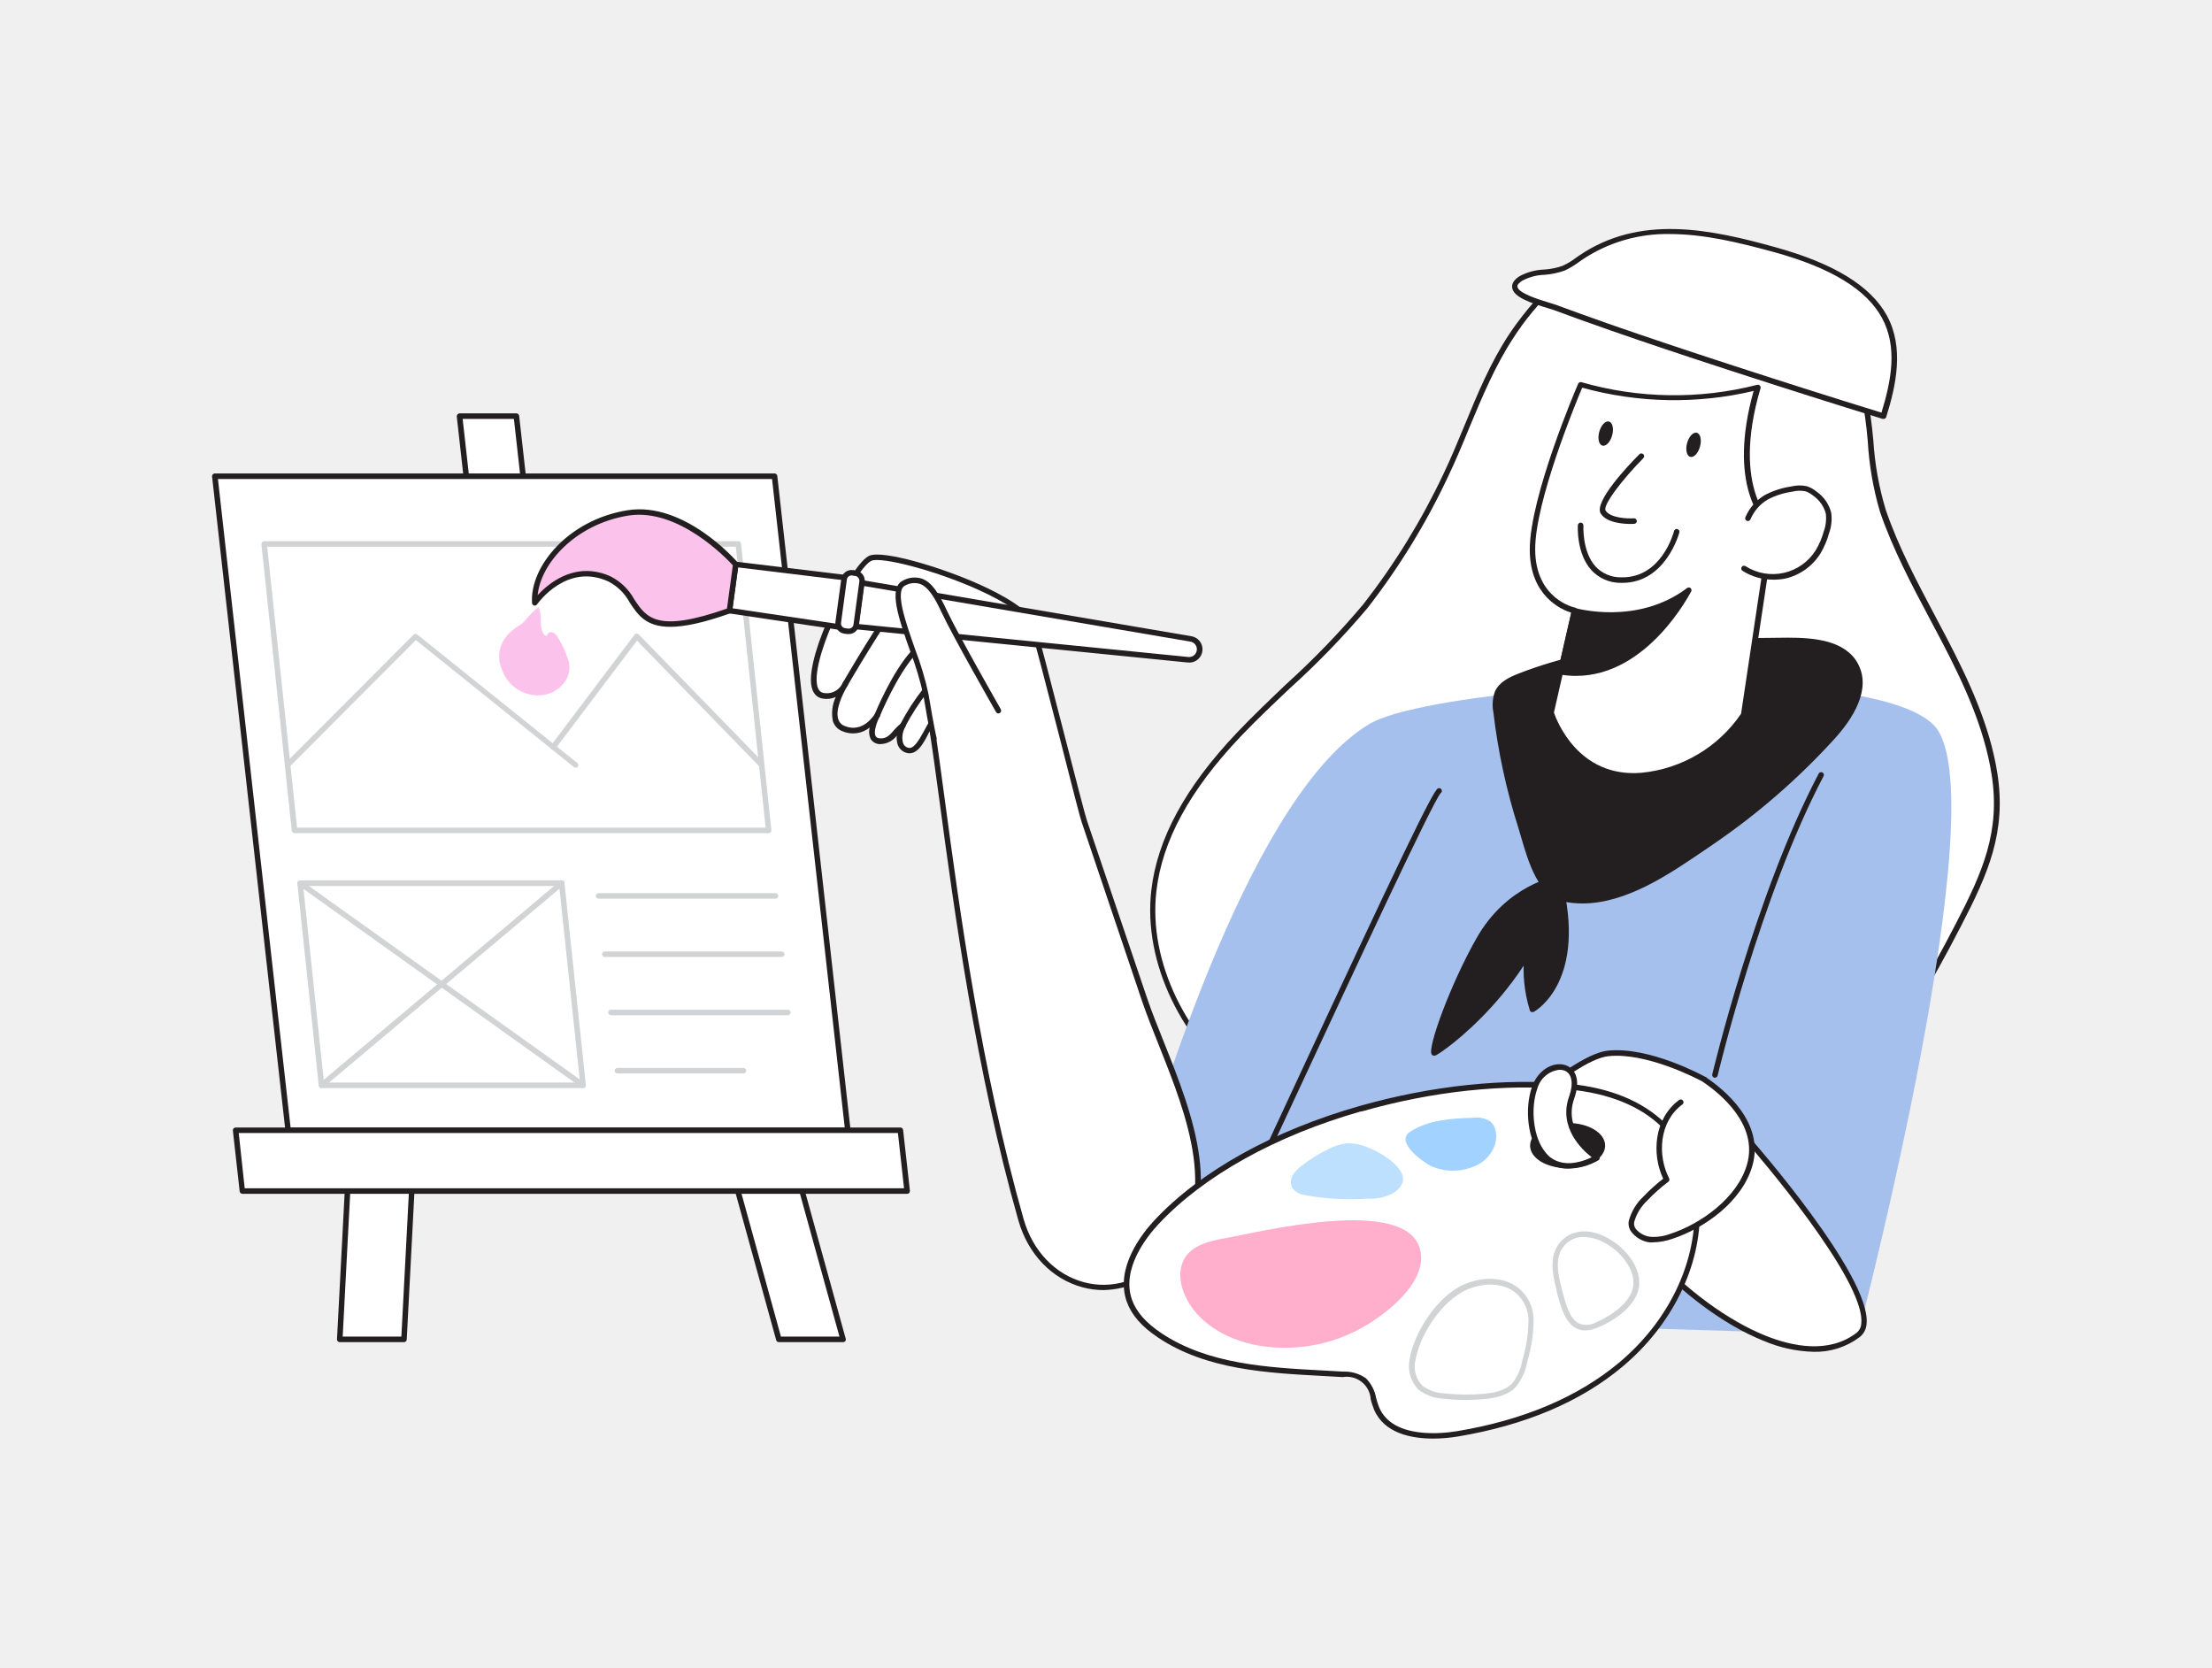
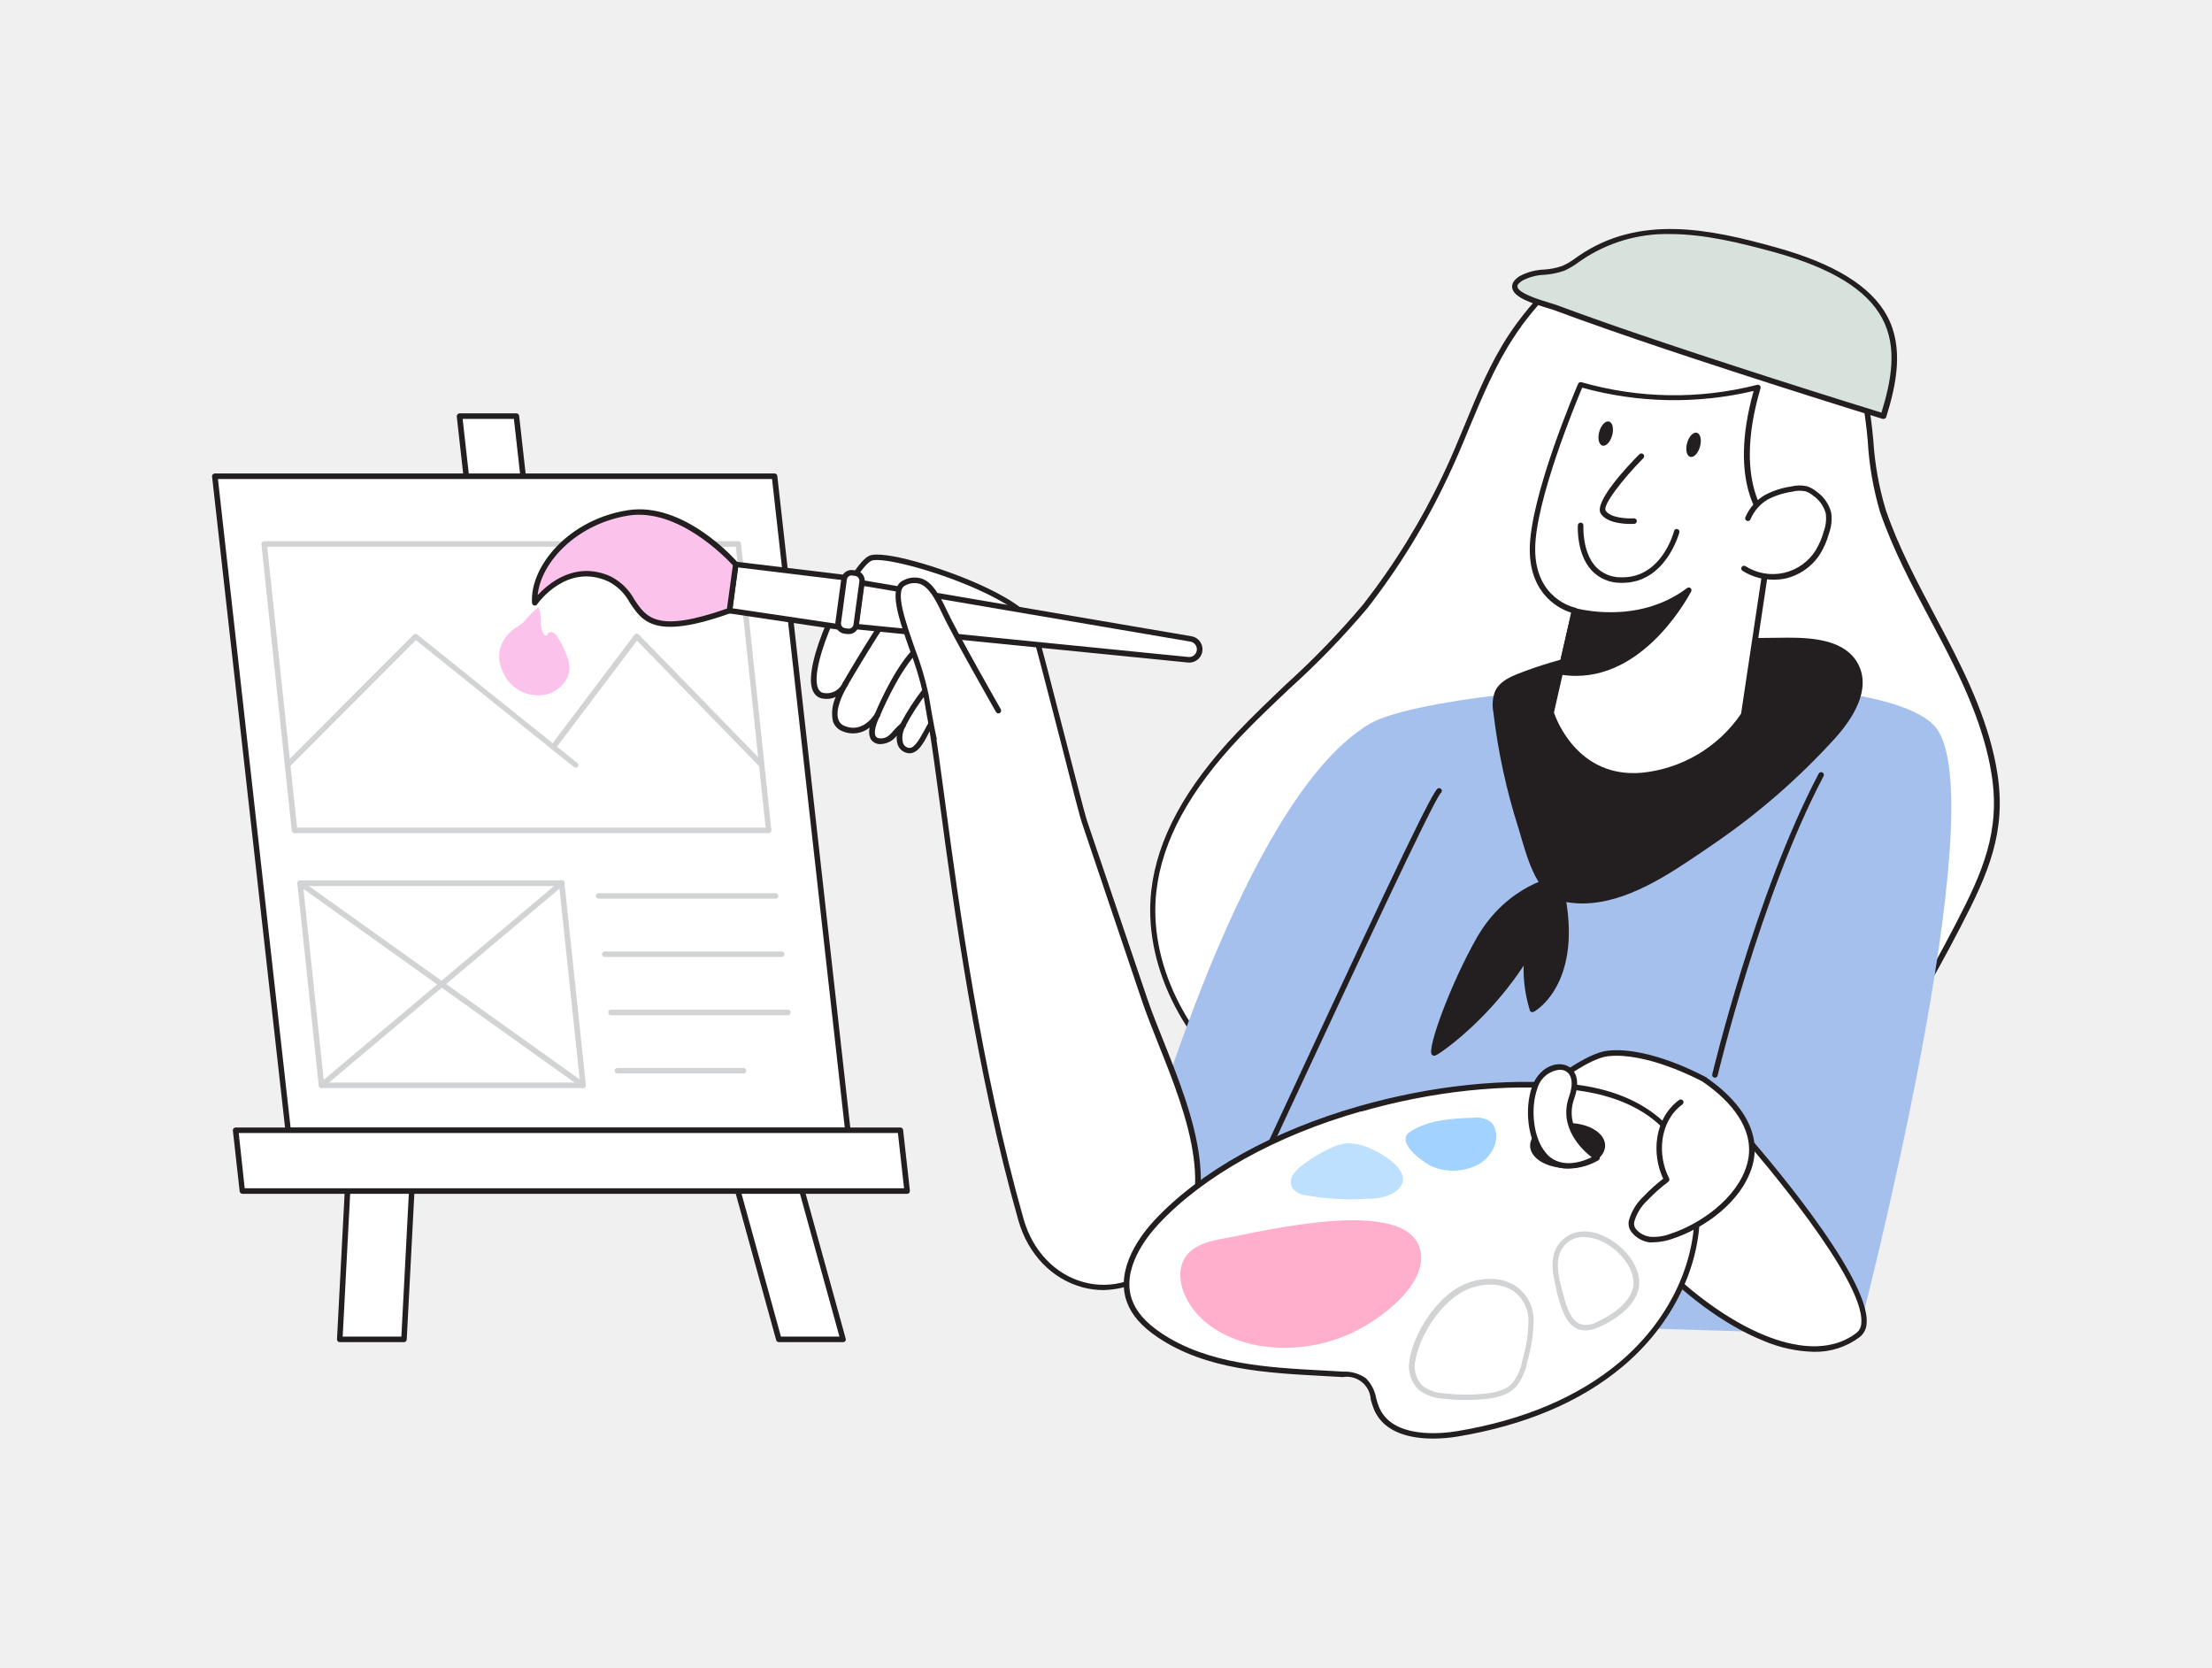
<svg xmlns="http://www.w3.org/2000/svg" viewBox="0 0 400 300" width="406" height="306" class="illustration styles_illustrationTablet__1DWOa">
  <g id="_231_designer_flatline" data-name="#231_designer_flatline">
    <polygon points="108.13 206.11 97.84 206.11 83.1 74.53 93.38 74.53 108.13 206.11" fill="#fff" />
    <path d="M108.13,206.61H97.84a.5.5,0,0,1-.49-.45L82.6,74.59a.51.51,0,0,1,.12-.39A.52.52,0,0,1,83.1,74H93.38a.51.51,0,0,1,.5.45l14.74,131.57a.47.47,0,0,1-.12.39A.48.48,0,0,1,108.13,206.61Zm-9.84-1h9.28L92.93,75H83.66Z" fill="#231f20" />
    <polygon points="73.05 241.44 61.44 241.44 65.13 170.77 76.74 170.77 73.05 241.44" fill="#fff" />
    <path d="M73.05,241.94H61.44a.48.48,0,0,1-.36-.15.5.5,0,0,1-.14-.37l3.69-70.68a.5.5,0,0,1,.5-.47H76.74a.48.48,0,0,1,.36.16.47.47,0,0,1,.14.37l-3.69,70.67A.49.49,0,0,1,73.05,241.94Zm-11.08-1H72.58l3.64-69.67H65.61Z" fill="#231f20" />
    <polygon points="140.84 241.44 152.45 241.44 132.92 170.77 121.31 170.77 140.84 241.44" fill="#fff" />
    <path d="M152.45,241.94H140.84a.5.5,0,0,1-.48-.36L120.83,170.9a.5.5,0,0,1,.08-.43.49.49,0,0,1,.4-.2h11.61a.5.5,0,0,1,.48.37l19.53,70.67a.47.47,0,0,1-.08.44A.5.5,0,0,1,152.45,241.94Zm-11.23-1H151.8l-19.26-69.67H122Z" fill="#231f20" />
    <polygon points="153.32 203.67 52.11 203.67 38.85 85.37 140.06 85.37 153.32 203.67" fill="#fff" />
    <path d="M153.32,204.17H52.11a.5.5,0,0,1-.5-.45L38.35,85.43a.46.46,0,0,1,.13-.39.48.48,0,0,1,.37-.17H140.06a.51.51,0,0,1,.5.44l13.25,118.3a.47.47,0,0,1-.12.39A.48.48,0,0,1,153.32,204.17Zm-100.77-1H152.76L139.61,85.87H39.41Z" fill="#231f20" />
    <polygon points="42.61 203.67 162.81 203.67 164.04 214.62 43.84 214.62 42.61 203.67" fill="#fff" />
    <path d="M164,215.12H43.84a.51.51,0,0,1-.5-.44l-1.23-11a.52.52,0,0,1,.13-.39.51.51,0,0,1,.37-.16h120.2a.5.5,0,0,1,.5.44l1.23,11a.52.52,0,0,1-.13.39A.51.51,0,0,1,164,215.12Zm-119.75-1H163.48l-1.11-10H43.17Z" fill="#231f20" />
    <path d="M139,149.91H53.26a.5.5,0,0,1-.5-.44l-5.49-51.8a.52.52,0,0,1,.13-.39.51.51,0,0,1,.37-.16H133.5a.5.5,0,0,1,.5.44l5.49,51.8a.52.52,0,0,1-.13.39A.51.51,0,0,1,139,149.91Zm-85.28-1h84.73l-5.39-50.79H48.32Z" fill="#d1d3d4" />
    <path d="M104.09,138.06a.45.45,0,0,1-.31-.11L75.2,115,52.35,137.92a.5.5,0,0,1-.7,0,.5.5,0,0,1,0-.71L74.81,114a.49.49,0,0,1,.66,0l28.93,23.23a.51.51,0,0,1,.08.71A.5.5,0,0,1,104.09,138.06Z" fill="#d1d3d4" />
    <path d="M137.74,138.06a.51.51,0,0,1-.36-.15L115.19,115.1l-14.74,19.52a.5.5,0,0,1-.7.1.51.51,0,0,1-.1-.7l15.09-20a.51.51,0,0,1,.37-.2.52.52,0,0,1,.39.15l22.6,23.23a.51.51,0,0,1,0,.71A.49.49,0,0,1,137.74,138.06Z" fill="#d1d3d4" />
    <path d="M105.44,196H58.14a.51.51,0,0,1-.5-.45L53.77,159a.52.52,0,0,1,.13-.39.51.51,0,0,1,.37-.16h47.3a.5.5,0,0,1,.5.45l3.87,36.53a.5.5,0,0,1-.13.39A.48.48,0,0,1,105.44,196Zm-46.85-1h46.3l-3.77-35.54H54.82Z" fill="#d1d3d4" />
    <path d="M140.25,161.76h-32a.5.5,0,0,1-.5-.5.5.5,0,0,1,.5-.5h32a.51.51,0,0,1,.5.5A.5.5,0,0,1,140.25,161.76Z" fill="#d1d3d4" />
    <path d="M141.36,172.3h-32a.5.5,0,0,1-.5-.5.5.5,0,0,1,.5-.5h32a.5.5,0,0,1,.5.5A.5.5,0,0,1,141.36,172.3Z" fill="#d1d3d4" />
    <path d="M142.48,182.83h-32a.5.5,0,0,1,0-1h32a.5.5,0,0,1,0,1Z" fill="#d1d3d4" />
    <path d="M134.45,193.36H111.64a.5.5,0,0,1-.5-.5.5.5,0,0,1,.5-.5h22.81a.51.51,0,0,1,.5.5A.5.5,0,0,1,134.45,193.36Z" fill="#d1d3d4" />
    <path d="M58.14,196a.49.49,0,0,1-.38-.18.51.51,0,0,1,.06-.71l43.43-36.53a.5.5,0,1,1,.64.76L58.46,195.88A.49.49,0,0,1,58.14,196Z" fill="#d1d3d4" />
    <path d="M105.44,196a.46.46,0,0,1-.29-.1L54,159.37a.5.5,0,0,1,.58-.82l51.17,36.54a.5.5,0,0,1,.12.7A.52.52,0,0,1,105.44,196Z" fill="#d1d3d4" />
    <path d="M102.76,118.6a4.47,4.47,0,0,1-.13,3.08,5.78,5.78,0,0,1-5.3,3.31,6.9,6.9,0,0,1-6.48-4.46c-1.41-3.09-.19-6.16,2.77-8a5.81,5.81,0,0,0,.78-.51,5.32,5.32,0,0,0,.69-.73,17.48,17.48,0,0,1,2.24-2.23c.89,1.42,0,3.48,1,4.86.13.2.4.39.6.25,0-.47.62-.74,1.06-.56a2.15,2.15,0,0,1,.94,1A17.8,17.8,0,0,1,102.76,118.6Z" fill="#fbc2eb" />
    <path d="M274.69,58c-.48.65-.94,1.31-1.39,2-5.16,7.81-7.86,16.86-11.87,25.24A124.77,124.77,0,0,1,247,108.84c-6.82,8.5-15.43,15.36-22.93,23.26s-14.09,17.39-15.33,28.21c-1.6,13.92,6.24,27.74,17.42,36.19s25.23,12.23,39.13,14c24.78,3.17,52.11-.31,70.51-17.21,8.27-7.6,13.36-17,18.46-26.83,4.74-9.15,8.2-16.62,6.51-27.34-1.35-8.54-5.05-16.5-9.05-24.16s-8.34-15.2-11.12-23.37c-2.4-7.07-2-14-3.47-21-1.28-6.1-5.91-11.24-10.43-15.25a41.62,41.62,0,0,0-12.45-8.1c-7.07-2.73-16-3-23.42-1.73C284.2,46.62,278.57,52.74,274.69,58Z" fill="#fff" />
    <path d="M281.74,212.1a130,130,0,0,1-16.57-1.1c-16.76-2.14-29.64-6.75-39.36-14.1-12.2-9.22-19.11-23.6-17.62-36.64,1.08-9.34,6.14-18.66,15.47-28.5,2.9-3.06,6-6,9-8.86a147.36,147.36,0,0,0,13.87-14.38A124.89,124.89,0,0,0,261,85c1.39-2.9,2.64-5.94,3.86-8.88,2.28-5.55,4.65-11.29,8.05-16.43.45-.68.92-1.35,1.4-2h0c5.56-7.51,11.08-11.78,16.4-12.7,8.29-1.42,17.14-.77,23.69,1.76A41.71,41.71,0,0,1,327,54.94c6.14,5.47,9.5,10.4,10.58,15.53a81.46,81.46,0,0,1,1.18,8.46A55.23,55.23,0,0,0,341,91.43c2.27,6.67,5.65,13,8.92,19.19l2.17,4.11c3.91,7.52,7.73,15.66,9.09,24.31,1.68,10.67-1.66,18.19-6.56,27.65-5.37,10.36-10.47,19.54-18.56,27S311.11,212.1,281.74,212.1ZM275.1,58.28c-.48.64-.94,1.3-1.38,2-3.34,5.06-5.69,10.75-8,16.26-1.22,3-2.48,6-3.88,8.93a125.83,125.83,0,0,1-14.54,23.72,148.3,148.3,0,0,1-14,14.48c-3,2.84-6.11,5.77-9,8.81-9.17,9.68-14.15,18.82-15.19,27.93-1.46,12.7,5.3,26.72,17.22,35.73,9.58,7.24,22.3,11.79,38.89,13.91,39.33,5,60.81-8.55,70.11-17.09,8-7.32,13-16.42,18.35-26.69,4.82-9.29,8.1-16.66,6.46-27-1.34-8.5-5.11-16.56-9-24q-1.08-2.06-2.17-4.1c-3.29-6.19-6.68-12.59-9-19.34A56.59,56.59,0,0,1,337.75,79a79.15,79.15,0,0,0-1.16-8.36c-1-4.9-4.3-9.67-10.27-15a40.66,40.66,0,0,0-12.3-8c-6.38-2.46-15-3.1-23.16-1.7-5.06.87-10.36,5-15.76,12.3Z" fill="#231f20" />
    <path d="M247.64,130.16c-20.58,12.26-37.43,64.78-45,92.26-.57,2,8.74,2.92,8.28,4.65-1.84,6.92,2.55,9.78,2.55,9.78L336,240.64s25.57-97.87,13.73-110.22S259.55,123.06,247.64,130.16Z" fill="#a6c0ee" />
    <path d="M224.24,218.23a.53.53,0,0,1-.24-.06.5.5,0,0,1-.19-.68c.65-1.17,4.83-10.17,10.13-21.57,19.31-41.51,25.16-53.64,26.07-54.1a.5.5,0,0,1,.67.22.49.49,0,0,1-.16.63c-1.41,1.51-16,32.89-25.67,53.67-5.31,11.42-9.5,20.43-10.17,21.63A.49.49,0,0,1,224.24,218.23Z" fill="#231f20" />
    <path d="M277.81,120.37c-1,.35-2,.72-3,1.11-1.6.62-3.31,1.44-4,3a6.78,6.78,0,0,0-.22,3.47,110.27,110.27,0,0,0,4.52,20.94c1.2,3.75,2.86,11.86,7.67,12.87,9.63,2,19.26-5.18,26.78-10.31a123.58,123.58,0,0,0,21.79-18.92c3.28-3.61,6.52-8.7,4.26-13-2.14-4.07-7.67-4.56-12.26-4.52C308,115.16,292.27,115.46,277.81,120.37Z" fill="#231f20" />
    <path d="M286.15,162.62a17.6,17.6,0,0,1-3.52-.36c-4.45-.94-6.3-7.3-7.53-11.51l-.5-1.7a111.51,111.51,0,0,1-4.55-21,7.08,7.08,0,0,1,.27-3.72c.74-1.7,2.49-2.58,4.27-3.27,1-.39,2-.77,3.06-1.12h0c15-5.09,31.28-5.25,45.66-5.38,4.73,0,10.43.46,12.7,4.77,2.43,4.63-1,9.94-4.33,13.59a124.41,124.41,0,0,1-21.88,19l-1.46,1C301.93,157.28,294.16,162.62,286.15,162.62Zm37.68-47.11h-.51c-14.3.14-30.51.29-45.35,5.33h0c-1,.35-2,.72-3,1.1-1.58.62-3.12,1.38-3.72,2.75a6.34,6.34,0,0,0-.19,3.21,110.43,110.43,0,0,0,4.5,20.85c.17.5.34,1.09.52,1.72,1.16,4,2.91,10,6.78,10.81,8.81,1.85,17.75-4.29,24.94-9.23l1.46-1a123.12,123.12,0,0,0,21.7-18.84c3.1-3.41,6.35-8.34,4.18-12.45C333.18,116.06,328.16,115.51,323.83,115.51Zm-46,4.86Z" fill="#231f20" />
    <path d="M284.72,109.65l-4.24,18.51s3.88,12.43,16.41,11.37a25,25,0,0,0,18.46-11l5.11-34.08s-8.22-6.16-2.59-25.19a60.47,60.47,0,0,1-32-.47S277.1,89,277.12,98.61,284.72,109.65,284.72,109.65Z" fill="#fff" />
    <path d="M295.41,140.1c-11.59,0-15.36-11.66-15.4-11.79a.46.46,0,0,1,0-.26l4.12-18c-1.75-.55-7.49-3-7.5-11.4,0-9.57,8.39-29.18,8.75-30a.5.5,0,0,1,.6-.28,60.71,60.71,0,0,0,31.75.48.5.5,0,0,1,.63.61c-5.45,18.42,2.33,24.59,2.41,24.65a.48.48,0,0,1,.19.47l-5.11,34.08a.6.6,0,0,1-.06.19c-.07.1-6.22,10.16-18.85,11.23C296.41,140.07,295.9,140.1,295.41,140.1Zm-14.41-12c.46,1.35,4.39,11.85,15.84,10.89a24.67,24.67,0,0,0,18-10.67l5.05-33.7c-1.34-1.19-7.51-7.76-2.78-24.67a62.5,62.5,0,0,1-31-.59c-1.22,2.89-8.51,20.59-8.5,29.21,0,9.06,7.12,10.54,7.19,10.55a.57.57,0,0,1,.33.22.5.5,0,0,1,.06.38Z" fill="#231f20" />
    <path d="M316.09,93a8,8,0,0,1,3.33-3.81A13.86,13.86,0,0,1,324,87.68a5.91,5.91,0,0,1,2.61-.07,4.85,4.85,0,0,1,1.62.89A6.15,6.15,0,0,1,330.65,92a7.37,7.37,0,0,1-.37,3.47,14.48,14.48,0,0,1-1.5,3.53,9.68,9.68,0,0,1-13.43,3" fill="#fff" />
    <path d="M320.59,104.07a10.26,10.26,0,0,1-5.51-1.61.5.5,0,0,1,.54-.84,9.17,9.17,0,0,0,12.73-2.88,14,14,0,0,0,1.45-3.41,6.89,6.89,0,0,0,.36-3.23,5.74,5.74,0,0,0-2.26-3.2,4.37,4.37,0,0,0-1.44-.81,5.41,5.41,0,0,0-2.39.08,13.61,13.61,0,0,0-4.4,1.41,7.53,7.53,0,0,0-3.12,3.57.5.5,0,1,1-.92-.39,8.52,8.52,0,0,1,3.53-4,14.71,14.71,0,0,1,4.72-1.53,6.33,6.33,0,0,1,2.84-.06,5.38,5.38,0,0,1,1.8,1,6.6,6.6,0,0,1,2.62,3.8,7.75,7.75,0,0,1-.39,3.71,14.76,14.76,0,0,1-1.55,3.65,10.19,10.19,0,0,1-6.39,4.55A10.42,10.42,0,0,1,320.59,104.07Z" fill="#231f20" />
    <path d="M294.86,94c-1.32,0-4.35-.2-5.4-1.89-1.28-2.09,5-8.73,7-10.72a.5.5,0,0,1,.71.71c-3.77,3.82-7.41,8.54-6.82,9.48.83,1.36,4,1.48,5.11,1.4a.5.5,0,0,1,.53.47.5.5,0,0,1-.47.53S295.22,94,294.86,94Z" fill="#231f20" />
    <path d="M310.16,194.12H310a.5.5,0,0,1-.37-.6c.08-.32,7.74-32.52,19.25-54.38a.49.49,0,0,1,.67-.21.5.5,0,0,1,.21.67c-11.45,21.75-19.08,53.83-19.16,54.15A.49.49,0,0,1,310.16,194.12Z" fill="#231f20" />
    <path d="M293.38,104.65h-.33a7.13,7.13,0,0,1-5.25-2.27c-2.75-3-2.49-7.94-2.47-8.15a.5.5,0,0,1,1,.06s-.26,4.71,2.21,7.42a6.18,6.18,0,0,0,4.54,1.94h.31c7.08,0,9.24-8,9.33-8.37a.49.49,0,0,1,.6-.36.5.5,0,0,1,.36.61C303.66,95.62,301.25,104.65,293.38,104.65Z" fill="#231f20" />
    <path d="M284.72,109.65S296,113,305.36,105.94c0,0-8.52,17.24-23.17,14.8Z" fill="#231f20" />
    <path d="M285,121.47a16.76,16.76,0,0,1-2.87-.24.51.51,0,0,1-.34-.21.52.52,0,0,1-.07-.39l2.53-11.09a.51.51,0,0,1,.24-.32.48.48,0,0,1,.39,0c.11,0,11.16,3.19,20.2-3.63a.5.5,0,0,1,.62,0,.51.51,0,0,1,.13.6C305.72,106.33,298.07,121.47,285,121.47Zm-2.19-1.14c11,1.48,18.43-8.52,21.06-12.76-7.88,4.79-16.59,3.2-18.76,2.69Z" fill="#231f20" />
    <path d="M196.11,147.86c-.4-.78-8.49-33.08-9.36-35.44-2.15-5.86-25.91-13.57-29.33-12.22S143,124,148.81,125.07a3.81,3.81,0,0,0,4-2.13s-4.1,6.53-.31,8.08,6.1-2.47,6.1-2.47-2.62,4.85.76,4.74c1.85-.06,2.56-1.83,3.9-3-.72,1-1.26,3.93.68,4.56s3.09-2.76,4.4-4.91c2.48,14.77,6.2,54.45,16.26,89.83,3.32,11.65,16.4,16.77,26.25,7.26,12.9-12.46.81-33.2-3.86-47Z" fill="#fff" />
    <path d="M199.54,232.53a14.68,14.68,0,0,1-3.77-.5c-5.54-1.49-9.88-6-11.61-12.08-7.72-27.15-11.67-56.46-14.27-75.86-.67-4.94-1.26-9.3-1.78-12.61,0,.09-.09.18-.14.27-1,2-2.22,4.24-4.14,3.61a2.32,2.32,0,0,1-1.52-1.54,4.13,4.13,0,0,1-.15-1.54,3.74,3.74,0,0,1-2.74,1.51,2,2,0,0,1-1.94-.85,3,3,0,0,1-.21-2.13,4.83,4.83,0,0,1-4.91.68,2.88,2.88,0,0,1-1.75-1.84,7,7,0,0,1,.52-4.36,4.09,4.09,0,0,1-2.41.28c-.82-.15-1.85-.74-2.05-2.7-.27-2.73,1.18-7.74,3.89-13.39,2.09-4.37,5-9.07,6.67-9.75,2.49-1,12.75,2,19.92,5.22,4,1.81,9.06,4.55,10.07,7.3.48,1.29,2.95,10.9,5.34,20.2,1.86,7.22,3.79,14.69,4,15.2a.11.11,0,0,0,0,0l10.92,32.23c.82,2.42,1.87,5,3,7.84,5.18,13,11.62,29.17.75,39.66A16.87,16.87,0,0,1,199.54,232.53Zm-31.16-103h.09a.51.51,0,0,1,.4.41c.58,3.46,1.24,8.38,2,14.07,2.6,19.37,6.54,48.63,14.24,75.71,1.64,5.74,5.71,10,10.91,11.39,5,1.34,10.26-.24,14.51-4.35,10.39-10,4.08-25.85-1-38.57-1.11-2.8-2.17-5.44-3-7.88L195.63,148c-.26-.68-1.46-5.32-4-15.32-2.28-8.84-4.86-18.86-5.32-20.1-.69-1.9-4.08-4.29-9.54-6.74-8-3.59-17.37-5.89-19.14-5.2-2.68,1.06-10.51,16.38-9.93,22.11.16,1.62,1,1.76,1.23,1.81a3.13,3.13,0,0,0,3.23-1.41c.16-.29.27-.46.29-.5a.5.5,0,0,1,.88.47,3.51,3.51,0,0,1-.33.58c-.63,1.14-2,3.88-1.41,5.62a1.91,1.91,0,0,0,1.17,1.22c3.35,1.36,5.39-2.11,5.48-2.25a.48.48,0,0,1,.67-.19.49.49,0,0,1,.2.67c-.54,1-1.22,2.87-.75,3.62.06.1.25.41,1,.38,1.06,0,1.69-.77,2.42-1.62A9.67,9.67,0,0,1,163,130a.49.49,0,0,1,.66,0,.52.52,0,0,1,.07.66,3.86,3.86,0,0,0-.45,2.89,1.31,1.31,0,0,0,.88.9c1,.34,1.87-1.08,3-3.13.28-.54.57-1.08.86-1.56A.5.5,0,0,1,168.38,129.48Z" fill="#231f20" />
    <path d="M163.3,130.33a41,41,0,0,1,4-6.22" fill="#fff" />
    <path d="M163.3,130.83a.53.53,0,0,1-.24-.06.5.5,0,0,1-.2-.68,41,41,0,0,1,4.1-6.32.49.49,0,0,1,.7,0,.5.5,0,0,1,0,.71,41.06,41.06,0,0,0-3.94,6.1A.5.5,0,0,1,163.3,130.83Z" fill="#231f20" />
    <path d="M158.64,128.55s3.07-7.52,6.57-11.33" fill="#fff" />
    <path d="M158.64,129.05a.63.63,0,0,1-.19,0,.5.5,0,0,1-.27-.65c.12-.31,3.14-7.65,6.66-11.48a.5.5,0,0,1,.73.67c-3.39,3.7-6.44,11.11-6.47,11.18A.48.48,0,0,1,158.64,129.05Z" fill="#231f20" />
    <path d="M152.85,122.94s7.14-12.29,9.51-14.71" fill="#fff" />
    <path d="M152.85,123.44a.48.48,0,0,1-.26-.07.5.5,0,0,1-.18-.68c.3-.51,7.21-12.38,9.59-14.81a.5.5,0,0,1,.72.7c-2.3,2.34-9.37,14.49-9.44,14.61A.5.5,0,0,1,152.85,123.44Z" fill="#231f20" />
    <path d="M214.82,118.54l-60-6,1.07-7.9,59.48,10.14a1.93,1.93,0,0,1,1.63,2.14h0A1.93,1.93,0,0,1,214.82,118.54Z" fill="#fff" />
    <path d="M215,119.05h-.26l-60-6a.49.49,0,0,1-.35-.19.49.49,0,0,1-.1-.37l1.07-7.91a.5.5,0,0,1,.2-.33.52.52,0,0,1,.38-.09l59.49,10.14a2.4,2.4,0,0,1-.39,4.77Zm-.16-1a1.4,1.4,0,1,0,.38-2.78l-59-10.05-.93,6.88Z" fill="#231f20" />
    <polygon points="133.04 101.32 131.91 109.67 153.08 112.83 154.29 103.89 133.04 101.32" fill="#fff" />
    <path d="M153.08,113.33H153l-21.17-3.16a.5.5,0,0,1-.42-.56l1.13-8.36a.49.49,0,0,1,.55-.43l21.25,2.57a.58.58,0,0,1,.34.19.58.58,0,0,1,.1.38l-1.21,8.94a.5.5,0,0,1-.2.33A.45.45,0,0,1,153.08,113.33Zm-20.61-4.08,20.18,3,1.08-7.93-20.26-2.46Z" fill="#231f20" />
    <rect x="152.08" y="102.8" width="3.28" height="10.61" rx="1.38" transform="translate(15.86 -19.61) rotate(7.69)" fill="#fff" />
    <path d="M153.46,113.91l-.25,0-.53-.07a1.89,1.89,0,0,1-1.61-2.11l1.06-7.78a1.81,1.81,0,0,1,.72-1.24,1.87,1.87,0,0,1,1.39-.37l.52.07a1.85,1.85,0,0,1,1.24.72,1.92,1.92,0,0,1,.37,1.39l-1.05,7.79a1.91,1.91,0,0,1-.73,1.24A1.85,1.85,0,0,1,153.46,113.91ZM154,103.3a.94.94,0,0,0-.53.18.88.88,0,0,0-.33.58l-1.05,7.79a.86.86,0,0,0,.75,1l.52.07h0a.89.89,0,0,0,.65-.17.88.88,0,0,0,.33-.58l1.06-7.78a.86.86,0,0,0-.18-.65.83.83,0,0,0-.57-.34l-.53-.07Z" fill="#231f20" />
    <path d="M133,101.32S123.6,90.42,113.57,92s-17.3,9.56-16.86,16.25c0,0,5.56-8,13.53-4.31,6.64,3,2.47,12.57,21.67,5.72Z" fill="#fbc2eb" />
    <path d="M121.2,112.6c-4.42,0-5.85-2.17-7.34-4.41a9.07,9.07,0,0,0-3.83-3.78c-7.49-3.44-12.69,3.82-12.91,4.13a.5.5,0,0,1-.54.2.51.51,0,0,1-.37-.45c-.44-6.57,6.55-15.07,17.28-16.77,10.19-1.62,19.54,9,19.93,9.47a.52.52,0,0,1,.12.4l-1.13,8.35a.52.52,0,0,1-.33.41C127.14,111.91,123.69,112.6,121.2,112.6Zm-15.13-10.1a10.47,10.47,0,0,1,4.38,1,10.06,10.06,0,0,1,4.25,4.14c2.18,3.29,4.07,6.13,16.76,1.66l1.06-7.82c-1.24-1.35-9.9-10.39-18.87-9C104.19,94,97.79,101,97.23,106.86,98.71,105.26,101.88,102.5,106.07,102.5Z" fill="#231f20" />
    <path d="M168.91,132.73s-.38-1.43-1.45-7.89-7.51-18.49-4-20.19,5.35,1,7.28,5.21,9.76,17.86,9.76,17.86" fill="#fff" />
    <path d="M168.91,133.23a.49.49,0,0,1-.48-.37c0-.06-.4-1.53-1.46-7.94a56.51,56.51,0,0,0-2.41-8c-2.06-5.85-4-11.38-1.28-12.68a4.32,4.32,0,0,1,3.43-.35c1.83.66,3.09,2.71,4.53,5.8,1.91,4.11,9.66,17.68,9.74,17.82a.51.51,0,0,1-.19.68.49.49,0,0,1-.68-.19c-.32-.56-7.85-13.74-9.78-17.89-1.29-2.78-2.46-4.74-4-5.28a3.4,3.4,0,0,0-2.66.31c-1.9.92.06,6.51,1.79,11.45a55.59,55.59,0,0,1,2.45,8.21c1.05,6.32,1.44,7.83,1.45,7.85a.51.51,0,0,1-.36.61Z" fill="#231f20" />
    <path d="M265.4,208.88s18-18.39,25.43-19.15,17.36,4.72,17.36,4.72l5.33,7.16-23,26.49Z" fill="#fff" />
    <path d="M290.53,228.6a.5.5,0,0,1-.31-.1L265.1,209.27a.46.46,0,0,1-.2-.36.49.49,0,0,1,.14-.38c.74-.76,18.19-18.53,25.74-19.3S308,193.78,308.43,194a.36.36,0,0,1,.16.14l5.33,7.16a.5.5,0,0,1,0,.62l-23,26.5A.48.48,0,0,1,290.53,228.6Zm-24.37-19.77,24.3,18.59,22.42-25.84-5-6.75c-1-.54-10.14-5.31-17-4.6C284.29,190.9,268.83,206.14,266.16,208.83Z" fill="#231f20" />
    <path d="M315.78,205s26.94,30.55,20.26,35.68c-14.65,11.26-46.33-17.34-48.93-34.24Z" fill="#fff" />
    <path d="M328,243.69a24.74,24.74,0,0,1-9.12-2c-14.46-5.8-30.46-23.25-32.3-35.23a.52.52,0,0,1,.1-.4.51.51,0,0,1,.37-.18l28.66-1.44a.49.49,0,0,1,.4.16c.91,1,22.26,25.36,21.43,34a3.3,3.3,0,0,1-1.24,2.42A13.27,13.27,0,0,1,328,243.69ZM287.7,206.87c2.19,11.68,17.62,28.31,31.59,33.91,4.72,1.9,11.4,3.34,16.44-.53a2.31,2.31,0,0,0,.85-1.72c.76-7.85-19-30.78-21-33.06Z" fill="#231f20" />
    <path d="M246,199.72c-14.37,4.09-28,11-36.88,20.52-3.61,3.86-6.68,9.25-4.91,14.23a13.34,13.34,0,0,0,5.47,6.24c9.52,6.35,21.73,6.37,33.15,7a6.33,6.33,0,0,1,3.81,1.08c1.45,1.22,1.53,3.38,2.28,5.12,2.19,5.08,9.21,5.46,14.67,4.55,10.65-1.79,21.2-5.56,29.49-12.5s14.06-17.33,13.8-28.13c-.34-14-10-20.88-23.16-22.14C272.44,194.66,258.92,196.05,246,199.72Z" fill="#fff" />
    <path d="M259.17,259.38c-3.91,0-8.84-.93-10.69-5.22a17.4,17.4,0,0,1-.61-1.85,4.33,4.33,0,0,0-5.05-4.05l-3.39-.19c-10.47-.56-21.31-1.14-30-6.95-3-2-4.81-4.09-5.67-6.48-2.19-6.14,2.78-12.35,5-14.74,8.31-8.88,21.49-16.22,37.11-20.66h0c12.92-3.68,26.38-5.1,37.9-4,14.69,1.41,23.29,9.66,23.61,22.63.24,10.33-5,21-14,28.52-7.55,6.33-17.56,10.57-29.73,12.61A27.83,27.83,0,0,1,259.17,259.38Zm-13-59.18c-15.44,4.39-28.46,11.63-36.65,20.38-2.12,2.26-6.81,8.11-4.81,13.72.78,2.18,2.51,4.14,5.28,6,8.47,5.65,19.16,6.23,29.51,6.78l3.39.19a6.67,6.67,0,0,1,4.11,1.2,6.77,6.77,0,0,1,1.85,3.58,13.31,13.31,0,0,0,.56,1.72c2.47,5.73,11.43,4.71,14.12,4.26,12-2,21.84-6.19,29.26-12.39,8.77-7.34,13.86-17.71,13.62-27.74-.31-12.59-8.37-20.28-22.71-21.65-11.39-1.09-24.72.31-37.53,4Z" fill="#231f20" />
    <path d="M308.19,194.45c5,3.38,10,9,8.16,15.48-1.79,6.17-8.36,11-14.21,12.87a9,9,0,0,1-3.84.55c-1.57-.2-3.7-1.46-3.32-3.29a8.9,8.9,0,0,1,2.53-4.15,30.3,30.3,0,0,1,3.83-3.41c-2.35-4.52-1.74-10.83,2.55-14" fill="#fff" />
    <path d="M299,223.89a5.37,5.37,0,0,1-.8,0A5,5,0,0,1,295,222a2.54,2.54,0,0,1-.46-2,9.39,9.39,0,0,1,2.65-4.39,31.17,31.17,0,0,1,3.57-3.22c-2.13-4.48-1.65-10.9,2.88-14.24a.51.51,0,0,1,.7.11.5.5,0,0,1-.11.7c-4.23,3.11-4.54,9.23-2.4,13.35a.51.51,0,0,1-.14.63,29.38,29.38,0,0,0-3.77,3.36,8.44,8.44,0,0,0-2.4,3.9,1.56,1.56,0,0,0,.29,1.27,4.07,4.07,0,0,0,2.6,1.42,8.52,8.52,0,0,0,3.63-.53c5.45-1.77,12.12-6.45,13.87-12.53,2.09-7.23-4.86-12.85-7.95-14.93a.49.49,0,0,1-.13-.69.5.5,0,0,1,.69-.14c3.27,2.21,10.63,8.18,8.36,16-1.87,6.47-8.64,11.29-14.53,13.21A11,11,0,0,1,299,223.89Z" fill="#231f20" />
    <ellipse cx="283.47" cy="206.4" rx="6.29" ry="3.59" fill="#231f20" />
    <path d="M283.47,210.49c-3.8,0-6.78-1.8-6.78-4.09s3-4.09,6.78-4.09,6.79,1.8,6.79,4.09S287.28,210.49,283.47,210.49Zm0-7.18c-3.14,0-5.79,1.42-5.79,3.09s2.65,3.09,5.79,3.09,5.79-1.41,5.79-3.09S286.61,203.31,283.47,203.31Z" fill="#231f20" />
    <path d="M288.73,208.59s-6.93-4.3-4.57-10.9c2.41-6.75-4.73-7.22-6.69-1.77-1.47,4.08-.61,9.44,1.53,12C279,207.91,281.75,212.31,288.73,208.59Z" fill="#fff" />
    <path d="M283.62,210.57a6,6,0,0,1-5-2.4c-2.32-2.75-3-8.35-1.58-12.42,1.19-3.31,4.1-4.59,6.11-3.87,1.57.56,2.79,2.43,1.52,6-2.19,6.14,4.1,10.14,4.37,10.31a.51.51,0,0,1,0,.87A11.43,11.43,0,0,1,283.62,210.57ZM282,192.69a4.68,4.68,0,0,0-4,3.4c-1.33,3.71-.67,9,1.45,11.5.14.2,2.47,3.71,8.38.92-1.75-1.36-6.08-5.4-4.08-11,.85-2.39.5-4.19-.92-4.7A2.43,2.43,0,0,0,282,192.69Z" fill="#231f20" />
    <ellipse cx="306.26" cy="79.69" rx="2.26" ry="1.21" transform="translate(148.33 353.93) rotate(-74.65)" fill="#231f20" />
    <ellipse cx="290.37" cy="77.67" rx="2.26" ry="1.21" transform="translate(138.6 337.11) rotate(-74.65)" fill="#231f20" />
-     <path d="M340.58,74.53q-13.68-4.2-27.28-8.65c-7.37-2.4-14.74-4.84-22.06-7.39-3.36-1.17-6.71-2.36-10-3.6-1.65-.62-10.39-2.55-6.17-5.27,2.23-1.45,5.23-.88,7.7-1.88a16,16,0,0,0,3-1.85c11-7.48,23.45-4.77,35.31-1.45C344.72,51,344.47,62.07,340.58,74.53Z" fill="#fff" />
+     <path d="M340.58,74.53q-13.68-4.2-27.28-8.65c-7.37-2.4-14.74-4.84-22.06-7.39-3.36-1.17-6.71-2.36-10-3.6-1.65-.62-10.39-2.55-6.17-5.27,2.23-1.45,5.23-.88,7.7-1.88a16,16,0,0,0,3-1.85c11-7.48,23.45-4.77,35.31-1.45C344.72,51,344.47,62.07,340.58,74.53Z" fill="#d8e2dc" />
    <path d="M340.58,75a.39.39,0,0,1-.15,0c-8.51-2.62-17.44-5.45-27.28-8.65-8.85-2.88-15.65-5.16-22.08-7.4-4-1.41-7.14-2.52-10-3.6-.24-.09-.63-.21-1.11-.35-3.16-.95-6.27-2-6.51-3.72-.11-.74.34-1.45,1.35-2.09A10.16,10.16,0,0,1,279.25,48a12.47,12.47,0,0,0,3.3-.67,12.45,12.45,0,0,0,2.4-1.43l.54-.38c11-7.53,23.7-4.87,35.73-1.51,10.54,2.94,17.08,7,20,12.33,3.13,5.76,1.68,12.53-.15,18.39A.5.5,0,0,1,340.58,75ZM302,41.58a27.44,27.44,0,0,0-16,4.72l-.53.37a13.5,13.5,0,0,1-2.6,1.54,14.12,14.12,0,0,1-3.55.74A9.11,9.11,0,0,0,275.3,50c-.44.28-1,.71-.9,1.11.17,1.2,4.12,2.39,5.81,2.9l1.17.37c2.89,1.08,6,2.19,10,3.6,6.42,2.23,13.22,4.51,22.06,7.39,9.65,3.14,18.42,5.92,26.79,8.5,1.78-5.81,2.95-11.87.08-17.14-2.77-5.1-9.11-9-19.38-11.85C314.5,43.12,308.15,41.58,302,41.58Z" fill="#231f20" />
    <path d="M221.42,223.17c-2.69.47-5.68,1.2-7.14,3.51-1.21,1.93-1,4.46-.11,6.56,2.18,5.24,7.8,8.33,13.38,9.32a28.6,28.6,0,0,0,18.71-3.21c4.29-2.37,11.87-8.15,10.58-14C254.59,215.26,227.68,222.07,221.42,223.17Z" fill="#ffafcc" />
    <path d="M247.74,206.9a9.86,9.86,0,0,0-4-.93,8.94,8.94,0,0,0-3.36,1,25.37,25.37,0,0,0-5,3.08,5.93,5.93,0,0,0-1.62,1.73,2.37,2.37,0,0,0-.07,2.29,3.38,3.38,0,0,0,2.24,1.28,44.78,44.78,0,0,0,11.28.65,9.36,9.36,0,0,0,4.52-.88C257,212,250.39,208,247.74,206.9Z" fill="#bde0fe" />
    <path d="M255,203.9c3.31-2.16,7.46-2.41,11.41-2.53a4.51,4.51,0,0,1,3.1.68,3,3,0,0,1,.92,1.57c.6,2.33-.83,4.85-2.91,6.08a9.8,9.8,0,0,1-8.94.31C256.78,209,252.34,205.64,255,203.9Z" fill="#a2d2ff" />
    <path d="M265.06,252.4a35,35,0,0,1-4-.23,8,8,0,0,1-4.52-1.61,6,6,0,0,1-1.66-5.34h0c.71-4.86,5-11.72,10.07-13.8,3.29-1.35,6.69-1.22,9.1.35a7.37,7.37,0,0,1,3.27,6.41,26.93,26.93,0,0,1-1.14,7.28,9.91,9.91,0,0,1-2.08,4.6c-1.52,1.59-3.84,2-5.69,2.18C267.32,252.34,266.19,252.4,265.06,252.4Zm-9.16-7a5,5,0,0,0,1.34,4.44,7.08,7.08,0,0,0,4,1.37,34.08,34.08,0,0,0,7.14.06c1.68-.16,3.77-.52,5.07-1.87a9,9,0,0,0,1.83-4.15,26.24,26.24,0,0,0,1.11-7,6.52,6.52,0,0,0-2.81-5.6c-2.14-1.39-5.2-1.48-8.18-.26-4.73,2-8.79,8.43-9.46,13Z" fill="#d1d3d4" />
    <path d="M286.68,239.82a3.53,3.53,0,0,1-1.59-.35c-2.13-1.05-2.92-4.13-3.63-6.84l0-.2c-.71-2.75-1.32-5.87.4-8.21s4.79-3,8.08-1.5c3.67,1.64,7.16,5.75,6.39,9.53-.65,3.16-4.19,5.71-7.29,7A5.82,5.82,0,0,1,286.68,239.82Zm-.29-16.9a4.46,4.46,0,0,0-3.77,1.9c-1.46,2-.89,4.84-.24,7.36h0l.05.2c.65,2.51,1.38,5.35,3.1,6.19a3.57,3.57,0,0,0,3.06-.2c2.87-1.23,6.14-3.53,6.71-6.32.65-3.2-2.48-6.93-5.82-8.42A8,8,0,0,0,286.39,222.92Z" fill="#d1d3d4" />
    <path d="M281.85,158.11a22,22,0,0,0-14.38,11c-5.46,9.57-9,20.83-8.08,20.55S277.48,177.54,281.85,158.11Z" fill="#231f20" />
    <path d="M259.35,190.15a.56.56,0,0,1-.45-.22c-.87-1.09,3.42-12.8,8.13-21.08,5.51-9.67,14.37-11.17,14.74-11.23a.5.5,0,0,1,.57.6c-4.37,19.4-21.67,31.56-22.81,31.91Zm.39-.72h0Zm21.45-30.65a22.08,22.08,0,0,0-13.29,10.56c-4.64,8.15-7.7,17.11-8.12,19.54C262.93,186.9,277,175.76,281.19,158.78Z" fill="#231f20" />
    <path d="M281.85,158.11s-8.92,10-4.73,23.66C277.12,181.77,286.62,176.51,281.85,158.11Z" fill="#231f20" />
    <path d="M277.12,182.26a.58.58,0,0,1-.19,0,.51.51,0,0,1-.29-.32c-4.22-13.81,4.75-24,4.84-24.13a.52.52,0,0,1,.49-.15.47.47,0,0,1,.36.36c4.81,18.56-4.57,24-5,24.21A.53.53,0,0,1,277.12,182.26Zm4.49-23c-1.87,2.51-7.21,10.92-4.21,21.74C279.24,179.53,285.05,173.71,281.61,159.22Z" fill="#231f20" />
  </g>
</svg>
